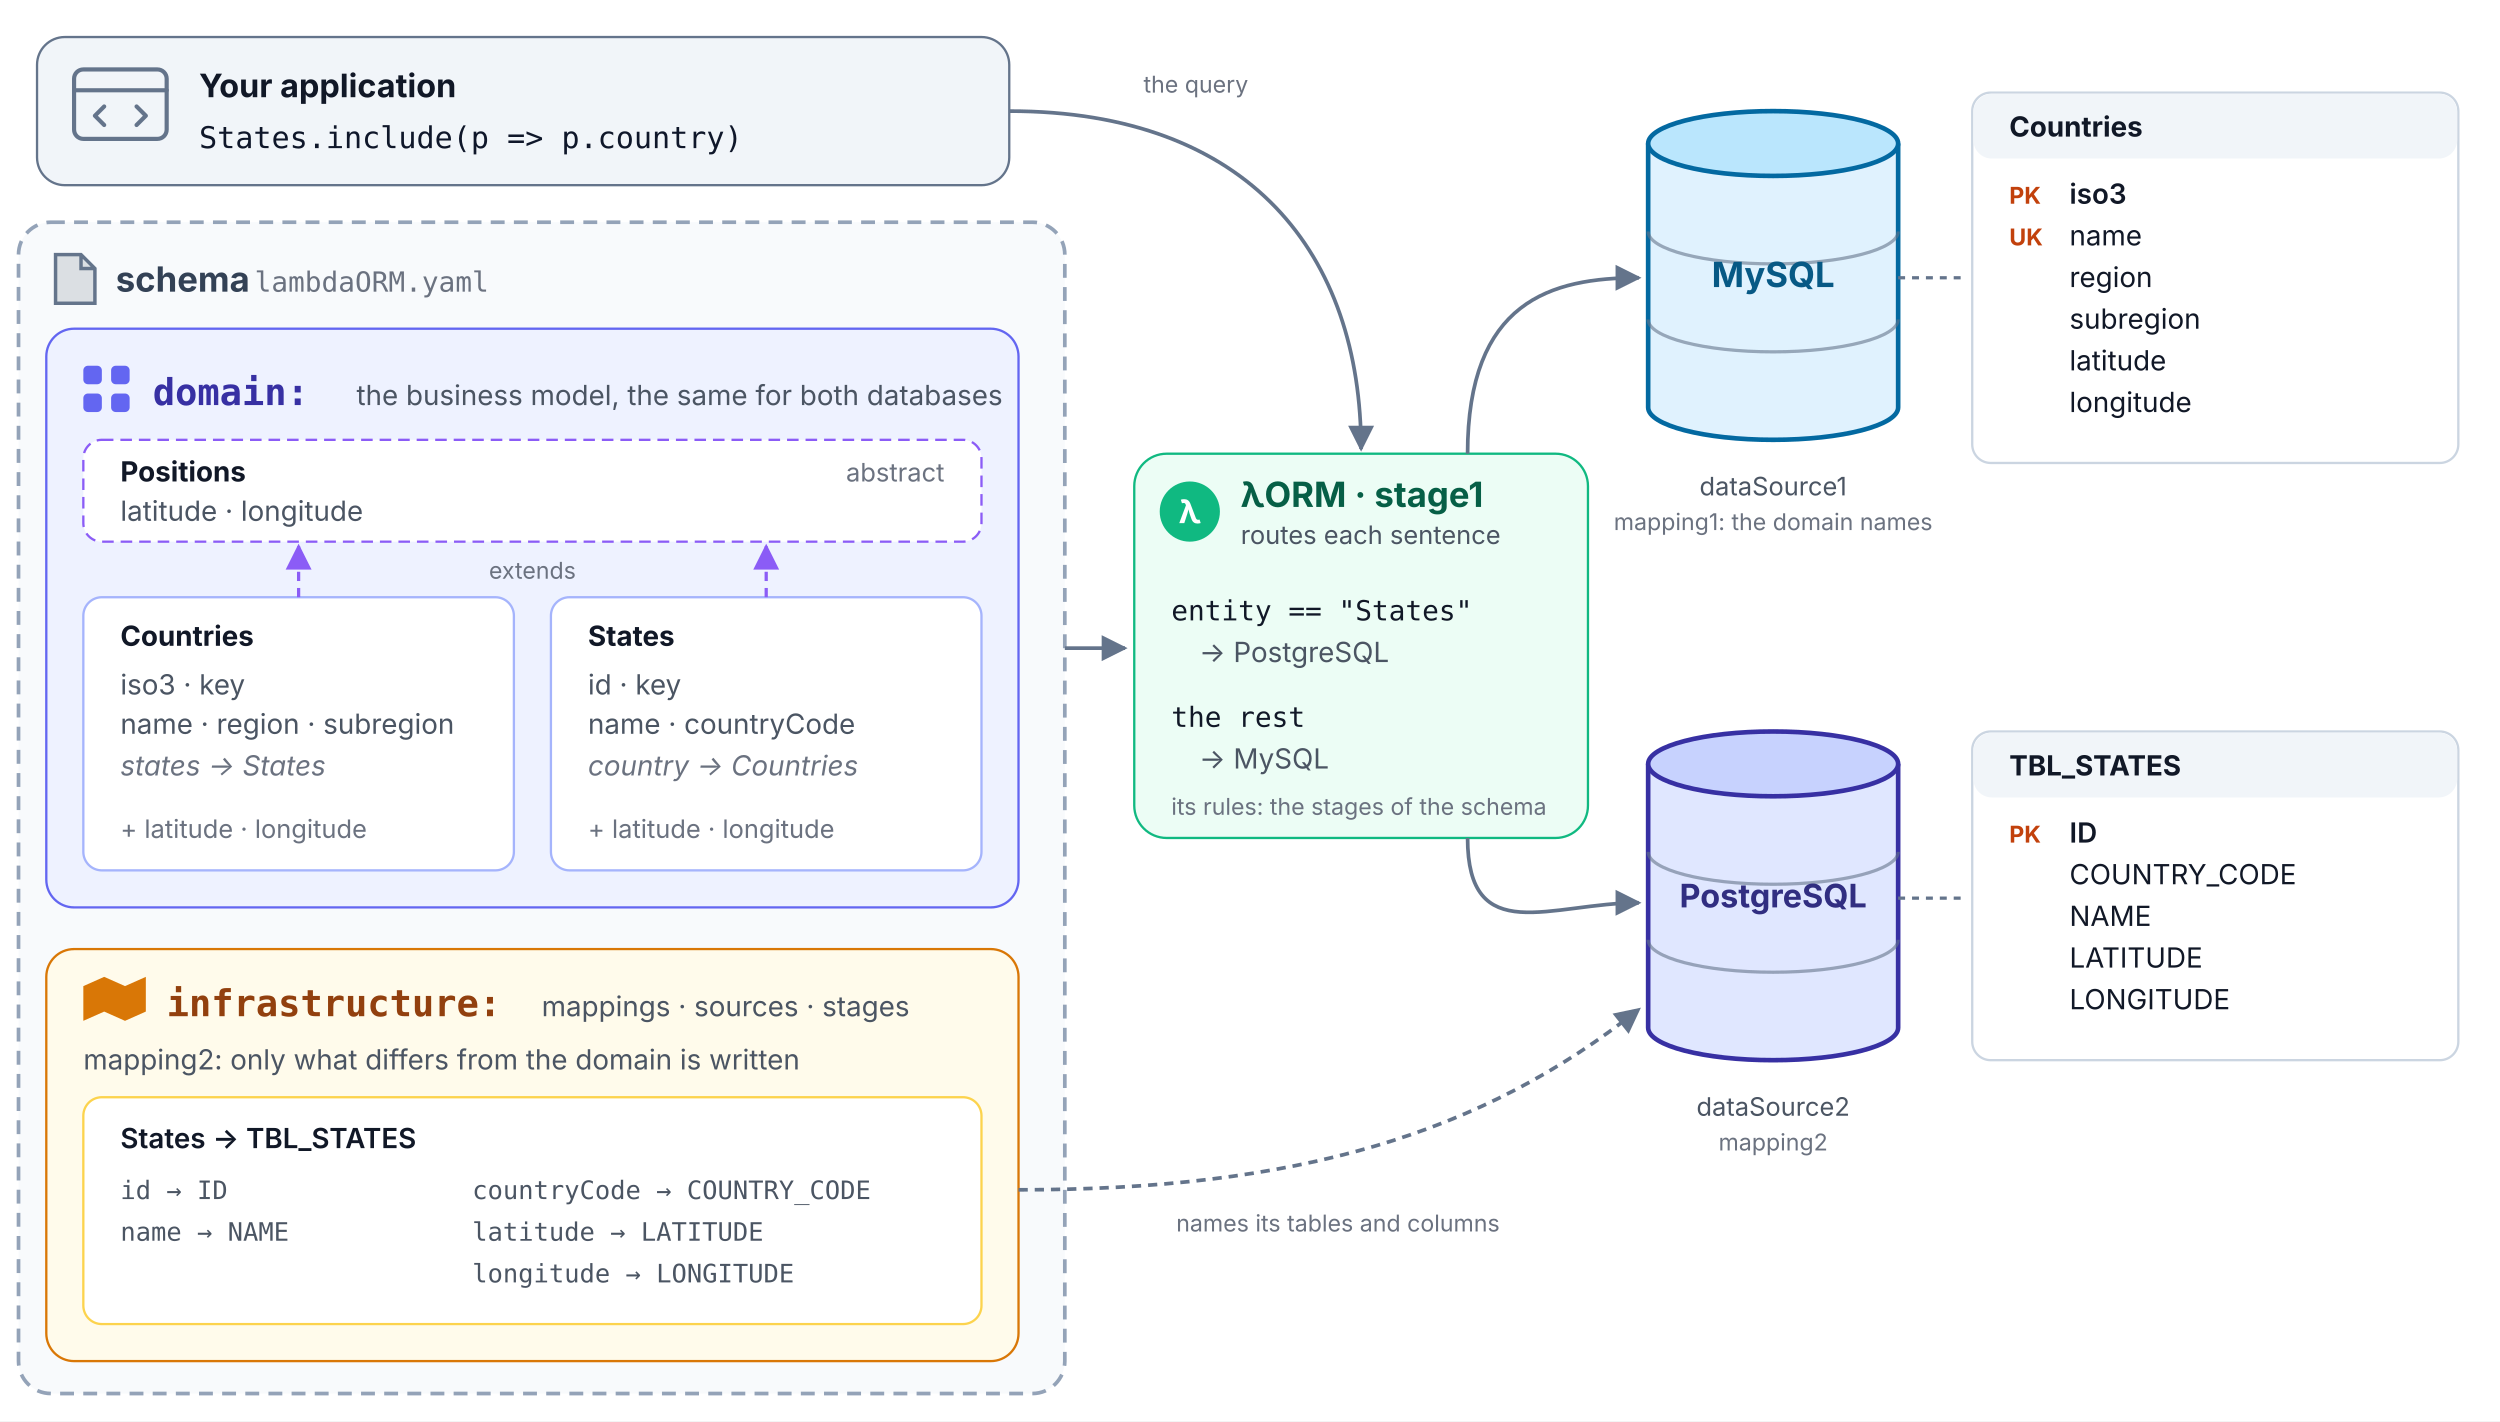
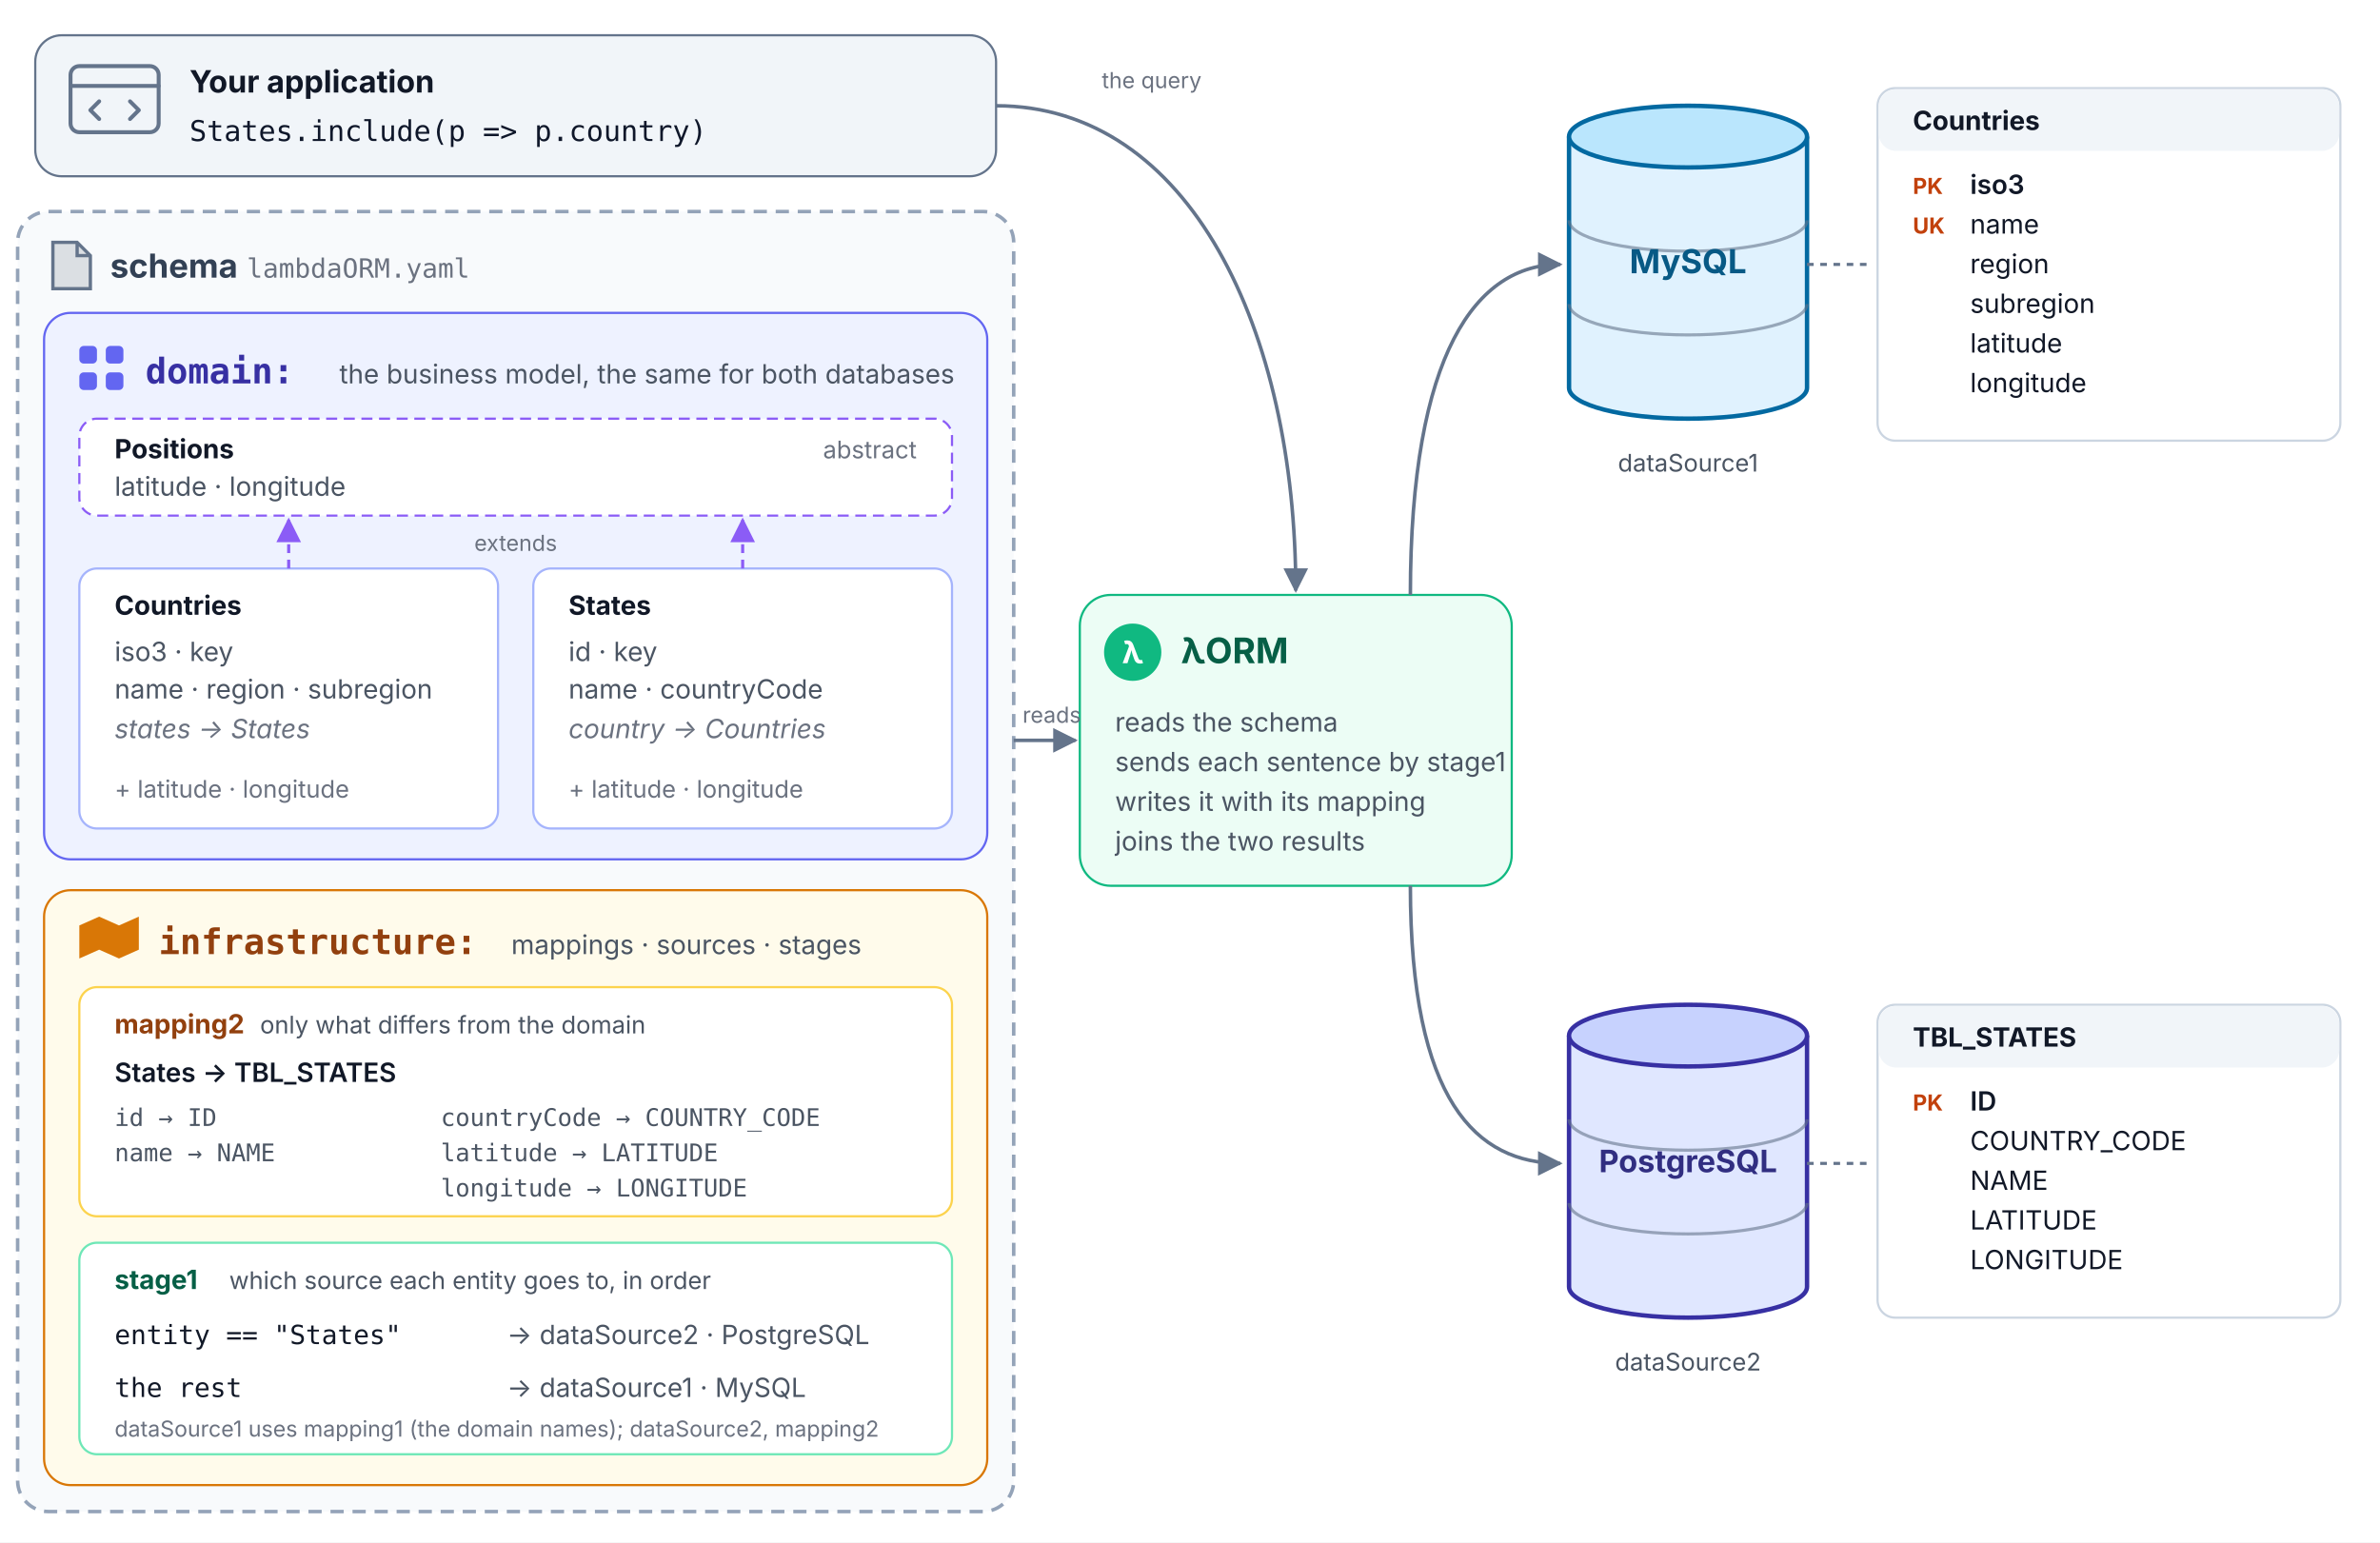
- <svg xmlns="http://www.w3.org/2000/svg" width="1080" height="614" viewBox="0 0 1080 614" font-family="system-ui, -apple-system, 'Segoe UI', sans-serif">
+ <svg xmlns="http://www.w3.org/2000/svg" width="1080" height="700" viewBox="0 0 1080 700" font-family="system-ui, -apple-system, 'Segoe UI', sans-serif">
  <style>
    .bg { fill: #ffffff } .t { fill: #111827 } .s { fill: #4b5563 } .m { fill: #6b7280 }
    .app { fill: #f1f5f9; stroke: #64748b } .code { fill: #0f172a }
+     .sch { fill: #f8fafc; stroke: #94a3b8 } .scht { fill: #334155 }
    .dom { fill: #eef2ff; stroke: #6366f1 } .domt { fill: #3730a3 } .chip { fill: #ffffff; stroke: #a5b4fc } .domi { fill: #6366f1 }
    .abs { fill: #ffffff; stroke: #8b5cf6; stroke-dasharray: 5 3 }
    .inf { fill: #fffbeb; stroke: #d97706 } .inft { fill: #92400e } .ichip { fill: #ffffff; stroke: #fcd34d } .infi { fill: #d97706 }
+     .stgc { fill: #ffffff; stroke: #6ee7b7 } .stgt { fill: #065f46 }
    .orm { fill: #ecfdf5; stroke: #10b981 } .ormt { fill: #065f46 } .ormi { fill: #10b981 }
    .mysql { fill: #e0f2fe; stroke: #0369a1 } .mysqltop { fill: #bae6fd; stroke: #0369a1 } .mysqlt { fill: #075985 }
    .pg { fill: #e0e7ff; stroke: #3730a3 } .pgtop { fill: #c7d2fe; stroke: #3730a3 } .pgt { fill: #312e81 }
    .tbl { fill: #ffffff; stroke: #cbd5e1 } .tblh { fill: #f1f5f9 } .key { fill: #c2410c }
-     .sch { fill: #f8fafc; stroke: #94a3b8 } .scht { fill: #334155 } .file { fill: #334155 }
    .ln { stroke: #64748b } .hd { fill: #64748b } .ext { stroke: #8b5cf6 } .exth { fill: #8b5cf6 }
    @media (prefers-color-scheme: dark) {
      .bg { fill: #0f172a } .t { fill: #e5e7eb } .s { fill: #9ca3af } .m { fill: #9ca3af }
      .app { fill: #1e293b; stroke: #94a3b8 } .code { fill: #e2e8f0 }
+       .sch { fill: #111827; stroke: #64748b } .scht { fill: #cbd5e1 }
      .dom { fill: #1e1b4b; stroke: #818cf8 } .domt { fill: #a5b4fc } .chip { fill: #0f172a; stroke: #6366f1 } .domi { fill: #818cf8 }
      .abs { fill: #0f172a; stroke: #a78bfa }
      .inf { fill: #422006; stroke: #f59e0b } .inft { fill: #fcd34d } .ichip { fill: #0f172a; stroke: #b45309 } .infi { fill: #f59e0b }
+       .stgc { fill: #0f172a; stroke: #059669 } .stgt { fill: #6ee7b7 }
      .orm { fill: #064e3b; stroke: #34d399 } .ormt { fill: #6ee7b7 } .ormi { fill: #34d399 }
      .mysql { fill: #0c4a6e; stroke: #38bdf8 } .mysqltop { fill: #075985; stroke: #38bdf8 } .mysqlt { fill: #e0f2fe }
      .pg { fill: #312e81; stroke: #818cf8 } .pgtop { fill: #3730a3; stroke: #818cf8 } .pgt { fill: #e0e7ff }
      .tbl { fill: #0f172a; stroke: #475569 } .tblh { fill: #1e293b } .key { fill: #fb923c }
-       .sch { fill: #111827; stroke: #64748b } .scht { fill: #cbd5e1 } .file { fill: #cbd5e1 }
      .ln { stroke: #94a3b8 } .hd { fill: #94a3b8 } .ext { stroke: #a78bfa } .exth { fill: #a78bfa }
    }
  </style>
-   <rect class="bg" width="1080" height="614" />
+   <rect class="bg" width="1080" height="700" />
  <defs>
    <marker id="a" viewBox="0 0 10 10" refX="9" refY="5" markerWidth="7" markerHeight="7" orient="auto">
      <path class="hd" d="M0 0L10 5L0 10z" />
    </marker>
    <marker id="e" viewBox="0 0 10 10" refX="9" refY="5" markerWidth="8" markerHeight="8" orient="auto">
      <path class="exth" d="M0 0L10 5L0 10z" />
    </marker>
  </defs>
-   <rect class="app" x="16" y="16" width="420" height="64" rx="12" />
+   <rect class="app" x="16" y="16" width="436" height="64" rx="12" />
  <g class="ln" fill="none" stroke-width="1.8" stroke-linecap="round" stroke-linejoin="round">
    <rect x="32" y="30" width="40" height="30" rx="4" />
    <path d="M32 39H72" />
    <path d="M45 46l-4 4 4 4M59 46l4 4-4 4" />
  </g>
  <text class="t" x="86" y="42" font-size="14" font-weight="700">Your application</text>
  <text class="code" x="86" y="64" font-size="13" font-family="ui-monospace, Menlo, monospace">States.include(p =&gt; p.country)</text>
-   <rect class="sch" x="8" y="96" width="452" height="506" rx="14" stroke-width="1.6" stroke-dasharray="6 4" />
+   <rect class="sch" x="8" y="96" width="452" height="590" rx="14" stroke-width="1.6" stroke-dasharray="6 4" />
  <path class="scht" d="M24 110h11l6 6v15H24z" opacity="0.15" />
  <path d="M24 110h11l6 6v15H24zM35 110v6h6" fill="none" class="ln" stroke-width="1.5" />
  <text class="scht" x="50" y="126" font-size="15" font-weight="700">schema</text>
-   <text class="m" x="110" y="126" font-size="12" font-family="ui-monospace, Menlo, monospace">lambdaORM.yaml</text>
-   <g transform="translate(4 44)">
-     <rect class="dom" x="16" y="98" width="420" height="250" rx="12" />
-     <g class="domi">
-       <rect x="32" y="114" width="8" height="8" rx="2" />
-       <rect x="44" y="114" width="8" height="8" rx="2" />
-       <rect x="32" y="126" width="8" height="8" rx="2" />
-       <rect x="44" y="126" width="8" height="8" rx="2" />
-     </g>
-     <text class="domt" x="62" y="131" font-size="16" font-weight="700" font-family="ui-monospace, Menlo, monospace">domain:</text>
-     <text class="s" x="150" y="131" font-size="12">the business model, the same for both databases</text>
-     <g font-size="12">
-       <rect class="abs" x="32" y="146" width="388" height="44" rx="8" />
-       <text class="t" x="48" y="164" font-weight="700">Positions</text>
-       <text class="m" x="404" y="164" text-anchor="end" font-size="11">abstract</text>
-       <text class="s" x="48" y="181">latitude · longitude</text>
-       <rect class="chip" x="32" y="214" width="186" height="118" rx="8" />
-       <text class="t" x="48" y="235" font-weight="700">Countries</text>
-       <text class="s" x="48" y="256">iso3 · key</text>
-       <text class="s" x="48" y="273">name · region · subregion</text>
-       <text class="m" x="48" y="291" font-style="italic">states → States</text>
-       <text class="m" x="48" y="318" font-size="11">+ latitude · longitude</text>
-       <rect class="chip" x="234" y="214" width="186" height="118" rx="8" />
-       <text class="t" x="250" y="235" font-weight="700">States</text>
-       <text class="s" x="250" y="256">id · key</text>
-       <text class="s" x="250" y="273">name · countryCode</text>
-       <text class="m" x="250" y="291" font-style="italic">country → Countries</text>
-       <text class="m" x="250" y="318" font-size="11">+ latitude · longitude</text>
-     </g>
-     <g class="ext" stroke-width="1.4" fill="none" stroke-dasharray="4 3" marker-end="url(#e)">
-       <path d="M125 214V192" />
-       <path d="M327 214V192" />
-     </g>
-     <text class="m" x="226" y="206" text-anchor="middle" font-size="10">extends</text>
-     <rect class="inf" x="16" y="366" width="420" height="178" rx="12" />
-     <path class="infi" d="M32 382l9-4 9 4 9-4v15l-9 4-9-4-9 4z" />
-     <text class="inft" x="68" y="395" font-size="16" font-weight="700" font-family="ui-monospace, Menlo, monospace">infrastructure:</text>
-     <text class="s" x="230" y="395" font-size="12">mappings · sources · stages</text>
-     <text class="s" x="32" y="418" font-size="12">mapping2: only what differs from the domain is written</text>
-     <g font-size="11" font-family="ui-monospace, Menlo, monospace">
-       <rect class="ichip" x="32" y="430" width="388" height="98" rx="8" />
-       <text class="t" x="48" y="452" font-size="12" font-weight="600" font-family="system-ui, -apple-system, 'Segoe UI', sans-serif">States → TBL_STATES</text>
-       <text class="s" x="48" y="474">id → ID</text>
-       <text class="s" x="200" y="474">countryCode → COUNTRY_CODE</text>
-       <text class="s" x="48" y="492">name → NAME</text>
-       <text class="s" x="200" y="492">latitude → LATITUDE</text>
-       <text class="s" x="200" y="510">longitude → LONGITUDE</text>
-     </g>
+   <text class="m" x="112" y="126" font-size="12" font-family="ui-monospace, Menlo, monospace">lambdaORM.yaml</text>
+   <rect class="dom" x="20" y="142" width="428" height="248" rx="12" />
+   <g class="domi">
+     <rect x="36" y="157" width="8" height="8" rx="2" />
+     <rect x="48" y="157" width="8" height="8" rx="2" />
+     <rect x="36" y="169" width="8" height="8" rx="2" />
+     <rect x="48" y="169" width="8" height="8" rx="2" />
  </g>
-   <g transform="translate(14 0)">
-     <rect class="orm" x="476" y="196" width="196" height="166" rx="14" />
-     <circle class="ormi" cx="500" cy="221" r="13" />
-     <text x="500" y="226" text-anchor="middle" font-size="14" font-weight="700" fill="#ffffff">λ</text>
-     <text class="ormt" x="522" y="219" font-size="15" font-weight="700">λORM · stage1</text>
-     <text class="s" x="522" y="235" font-size="11">routes each sentence</text>
-     <text class="t" x="492" y="268" font-size="12" font-family="ui-monospace, Menlo, monospace">entity == "States"</text>
-     <text class="s" x="504" y="286" font-size="12">→ PostgreSQL</text>
-     <text class="t" x="492" y="314" font-size="12" font-family="ui-monospace, Menlo, monospace">the rest</text>
-     <text class="s" x="504" y="332" font-size="12">→ MySQL</text>
-     <text class="m" x="492" y="352" font-size="10">its rules: the stages of the schema</text>
+   <text class="domt" x="66" y="174" font-size="16" font-weight="700" font-family="ui-monospace, Menlo, monospace">domain:</text>
+   <text class="s" x="154" y="174" font-size="12">the business model, the same for both databases</text>
+   <g font-size="12">
+     <rect class="abs" x="36" y="190" width="396" height="44" rx="8" />
+     <text class="t" x="52" y="208" font-weight="700">Positions</text>
+     <text class="m" x="416" y="208" text-anchor="end" font-size="11">abstract</text>
+     <text class="s" x="52" y="225">latitude · longitude</text>
+     <rect class="chip" x="36" y="258" width="190" height="118" rx="8" />
+     <text class="t" x="52" y="279" font-weight="700">Countries</text>
+     <text class="s" x="52" y="300">iso3 · key</text>
+     <text class="s" x="52" y="317">name · region · subregion</text>
+     <text class="m" x="52" y="335" font-style="italic">states → States</text>
+     <text class="m" x="52" y="362" font-size="11">+ latitude · longitude</text>
+     <rect class="chip" x="242" y="258" width="190" height="118" rx="8" />
+     <text class="t" x="258" y="279" font-weight="700">States</text>
+     <text class="s" x="258" y="300">id · key</text>
+     <text class="s" x="258" y="317">name · countryCode</text>
+     <text class="m" x="258" y="335" font-style="italic">country → Countries</text>
+     <text class="m" x="258" y="362" font-size="11">+ latitude · longitude</text>
  </g>
+   <g class="ext" stroke-width="1.4" fill="none" stroke-dasharray="4 3" marker-end="url(#e)">
+     <path d="M131 258V236" />
+     <path d="M337 258V236" />
+   </g>
+   <text class="m" x="234" y="250" text-anchor="middle" font-size="10">extends</text>
+   <rect class="inf" x="20" y="404" width="428" height="270" rx="12" />
+   <path class="infi" d="M36 420l9-4 9 4 9-4v15l-9 4-9-4-9 4z" />
+   <text class="inft" x="72" y="433" font-size="16" font-weight="700" font-family="ui-monospace, Menlo, monospace">infrastructure:</text>
+   <text class="s" x="232" y="433" font-size="12">mappings · sources · stages</text>
+   <g font-size="11" font-family="ui-monospace, Menlo, monospace">
+     <rect class="ichip" x="36" y="448" width="396" height="104" rx="8" />
+     <text class="inft" x="52" y="469" font-size="12" font-weight="700" font-family="system-ui, -apple-system, 'Segoe UI', sans-serif">mapping2</text>
+     <text class="s" x="118" y="469" font-size="11" font-family="system-ui, -apple-system, 'Segoe UI', sans-serif">only what differs from the domain</text>
+     <text class="t" x="52" y="491" font-size="12" font-weight="600" font-family="system-ui, -apple-system, 'Segoe UI', sans-serif">States → TBL_STATES</text>
+     <text class="s" x="52" y="511">id → ID</text>
+     <text class="s" x="200" y="511">countryCode → COUNTRY_CODE</text>
+     <text class="s" x="52" y="527">name → NAME</text>
+     <text class="s" x="200" y="527">latitude → LATITUDE</text>
+     <text class="s" x="200" y="543">longitude → LONGITUDE</text>
+   </g>
+   <g font-size="12">
+     <rect class="stgc" x="36" y="564" width="396" height="96" rx="8" />
+     <text class="stgt" x="52" y="585" font-weight="700">stage1</text>
+     <text class="s" x="104" y="585" font-size="11">which source each entity goes to, in order</text>
+     <text class="t" x="52" y="610" font-family="ui-monospace, Menlo, monospace">entity == "States"</text>
+     <text class="s" x="230" y="610">→ dataSource2 · PostgreSQL</text>
+     <text class="t" x="52" y="634" font-family="ui-monospace, Menlo, monospace">the rest</text>
+     <text class="s" x="230" y="634">→ dataSource1 · MySQL</text>
+     <text class="m" x="52" y="652" font-size="10">dataSource1 uses mapping1 (the domain names); dataSource2, mapping2</text>
+   </g>
+   <rect class="orm" x="490" y="270" width="196" height="132" rx="14" />
+   <circle class="ormi" cx="514" cy="296" r="13" />
+   <text x="514" y="301" text-anchor="middle" font-size="14" font-weight="700" fill="#ffffff">λ</text>
+   <text class="ormt" x="536" y="301" font-size="16" font-weight="700">λORM</text>
+   <text class="s" x="506" y="332" font-size="12">reads the schema</text>
+   <text class="s" x="506" y="350" font-size="12">sends each sentence by stage1</text>
+   <text class="s" x="506" y="368" font-size="12">writes it with its mapping</text>
+   <text class="s" x="506" y="386" font-size="12">joins the two results</text>
  <g stroke-width="2">
    <path class="mysql" d="M712 62V176A54 14 0 0 0 820 176V62" />
    <path class="ln" d="M712 100A54 14 0 0 0 820 100M712 138A54 14 0 0 0 820 138" fill="none" stroke-width="1.4" opacity="0.6" />
    <ellipse class="mysqltop" cx="766" cy="62" rx="54" ry="14" />
  </g>
  <text class="mysqlt" x="766" y="124" text-anchor="middle" font-size="15" font-weight="700">MySQL</text>
  <text class="s" x="766" y="214" text-anchor="middle" font-size="11">dataSource1</text>
-   <text class="m" x="766" y="229" text-anchor="middle" font-size="10">mapping1: the domain names</text>
  <g font-size="12">
    <rect class="tbl" x="852" y="40" width="210" height="160" rx="8" />
    <rect class="tblh" x="852.5" y="40.5" width="209" height="28" rx="8" />
    <text class="t" x="868" y="59" font-weight="700">Countries</text>
    <text class="key" x="868" y="88" font-size="10" font-weight="700">PK</text>
    <text class="t" x="894" y="88" font-weight="600">iso3</text>
    <text class="key" x="868" y="106" font-size="10" font-weight="700">UK</text>
    <text class="t" x="894" y="106">name</text>
    <text class="t" x="894" y="124">region</text>
    <text class="t" x="894" y="142">subregion</text>
    <text class="t" x="894" y="160">latitude</text>
    <text class="t" x="894" y="178">longitude</text>
  </g>
  <path class="ln" d="M820 120H850" stroke-width="1.4" stroke-dasharray="3 3" fill="none" />
  <g stroke-width="2">
-     <path class="pg" d="M712 330V444A54 14 0 0 0 820 444V330" />
-     <path class="ln" d="M712 368A54 14 0 0 0 820 368M712 406A54 14 0 0 0 820 406" fill="none" stroke-width="1.4" opacity="0.6" />
-     <ellipse class="pgtop" cx="766" cy="330" rx="54" ry="14" />
+     <path class="pg" d="M712 470V584A54 14 0 0 0 820 584V470" />
+     <path class="ln" d="M712 508A54 14 0 0 0 820 508M712 546A54 14 0 0 0 820 546" fill="none" stroke-width="1.4" opacity="0.6" />
+     <ellipse class="pgtop" cx="766" cy="470" rx="54" ry="14" />
  </g>
-   <text class="pgt" x="766" y="392" text-anchor="middle" font-size="14" font-weight="700">PostgreSQL</text>
-   <text class="s" x="766" y="482" text-anchor="middle" font-size="11">dataSource2</text>
-   <text class="m" x="766" y="497" text-anchor="middle" font-size="10">mapping2</text>
+   <text class="pgt" x="766" y="532" text-anchor="middle" font-size="14" font-weight="700">PostgreSQL</text>
+   <text class="s" x="766" y="622" text-anchor="middle" font-size="11">dataSource2</text>
  <g font-size="12">
-     <rect class="tbl" x="852" y="316" width="210" height="142" rx="8" />
-     <rect class="tblh" x="852.5" y="316.5" width="209" height="28" rx="8" />
-     <text class="t" x="868" y="335" font-weight="700">TBL_STATES</text>
-     <text class="key" x="868" y="364" font-size="10" font-weight="700">PK</text>
-     <text class="t" x="894" y="364" font-weight="600">ID</text>
-     <text class="t" x="894" y="382">COUNTRY_CODE</text>
-     <text class="t" x="894" y="400">NAME</text>
-     <text class="t" x="894" y="418">LATITUDE</text>
-     <text class="t" x="894" y="436">LONGITUDE</text>
+     <rect class="tbl" x="852" y="456" width="210" height="142" rx="8" />
+     <rect class="tblh" x="852.5" y="456.5" width="209" height="28" rx="8" />
+     <text class="t" x="868" y="475" font-weight="700">TBL_STATES</text>
+     <text class="key" x="868" y="504" font-size="10" font-weight="700">PK</text>
+     <text class="t" x="894" y="504" font-weight="600">ID</text>
+     <text class="t" x="894" y="522">COUNTRY_CODE</text>
+     <text class="t" x="894" y="540">NAME</text>
+     <text class="t" x="894" y="558">LATITUDE</text>
+     <text class="t" x="894" y="576">LONGITUDE</text>
  </g>
-   <path class="ln" d="M820 388H850" stroke-width="1.4" stroke-dasharray="3 3" fill="none" />
+   <path class="ln" d="M820 528H850" stroke-width="1.4" stroke-dasharray="3 3" fill="none" />
  <g class="ln" stroke-width="1.6" fill="none" marker-end="url(#a)">
-     <path d="M436 48C540 48 588 110 588 194" />
-     <path d="M460 280H486" />
-     <path d="M634 196C634 130 670 120 708 120" />
-     <path d="M634 362C634 410 670 390 708 390" />
-     <path d="M440 514C560 514 640 490 708 436" stroke-dasharray="4 3" />
+     <path d="M452 48C540 48 588 150 588 268" />
+     <path d="M460 336H488" />
+     <path d="M640 270C640 160 670 120 708 120" />
+     <path d="M640 402C640 500 670 528 708 528" />
  </g>
-   <text class="m" x="494" y="40" font-size="10">the query</text>
-   <text class="m" x="578" y="532" text-anchor="middle" font-size="10">names its tables and columns</text>
+   <text class="m" x="500" y="40" font-size="10">the query</text>
+   <text class="m" x="464" y="328" font-size="10">reads</text>
</svg>
